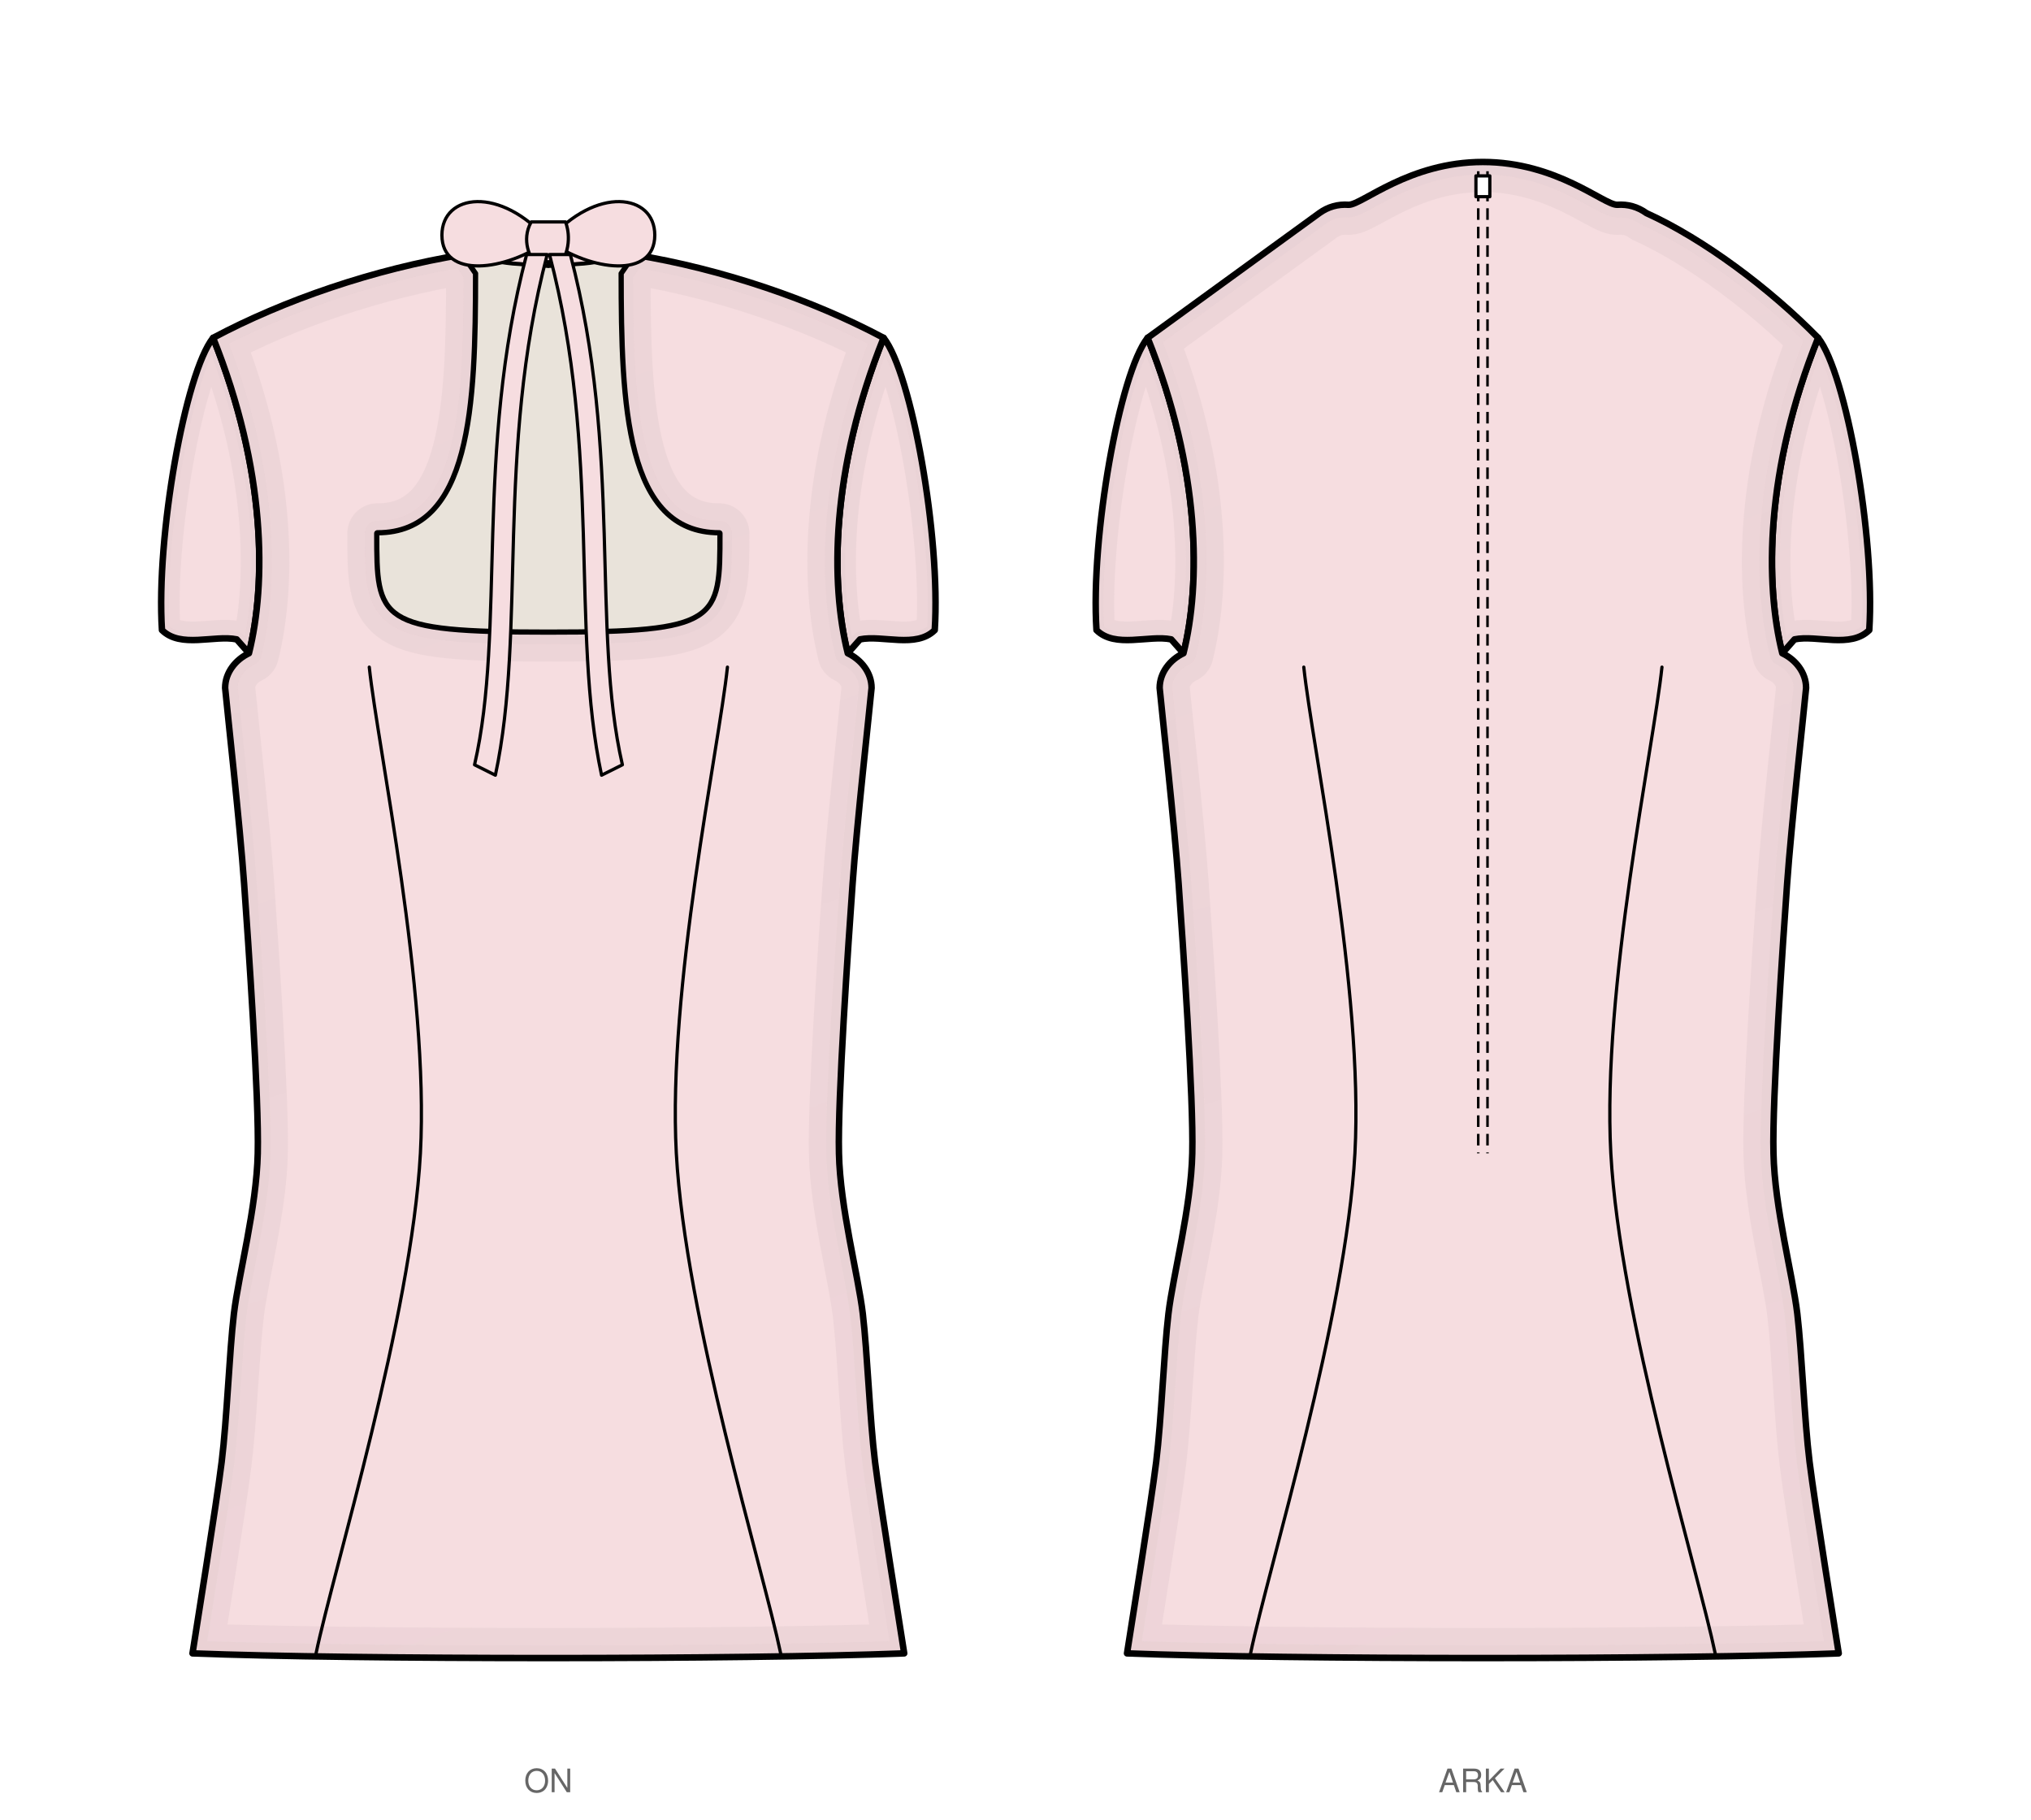
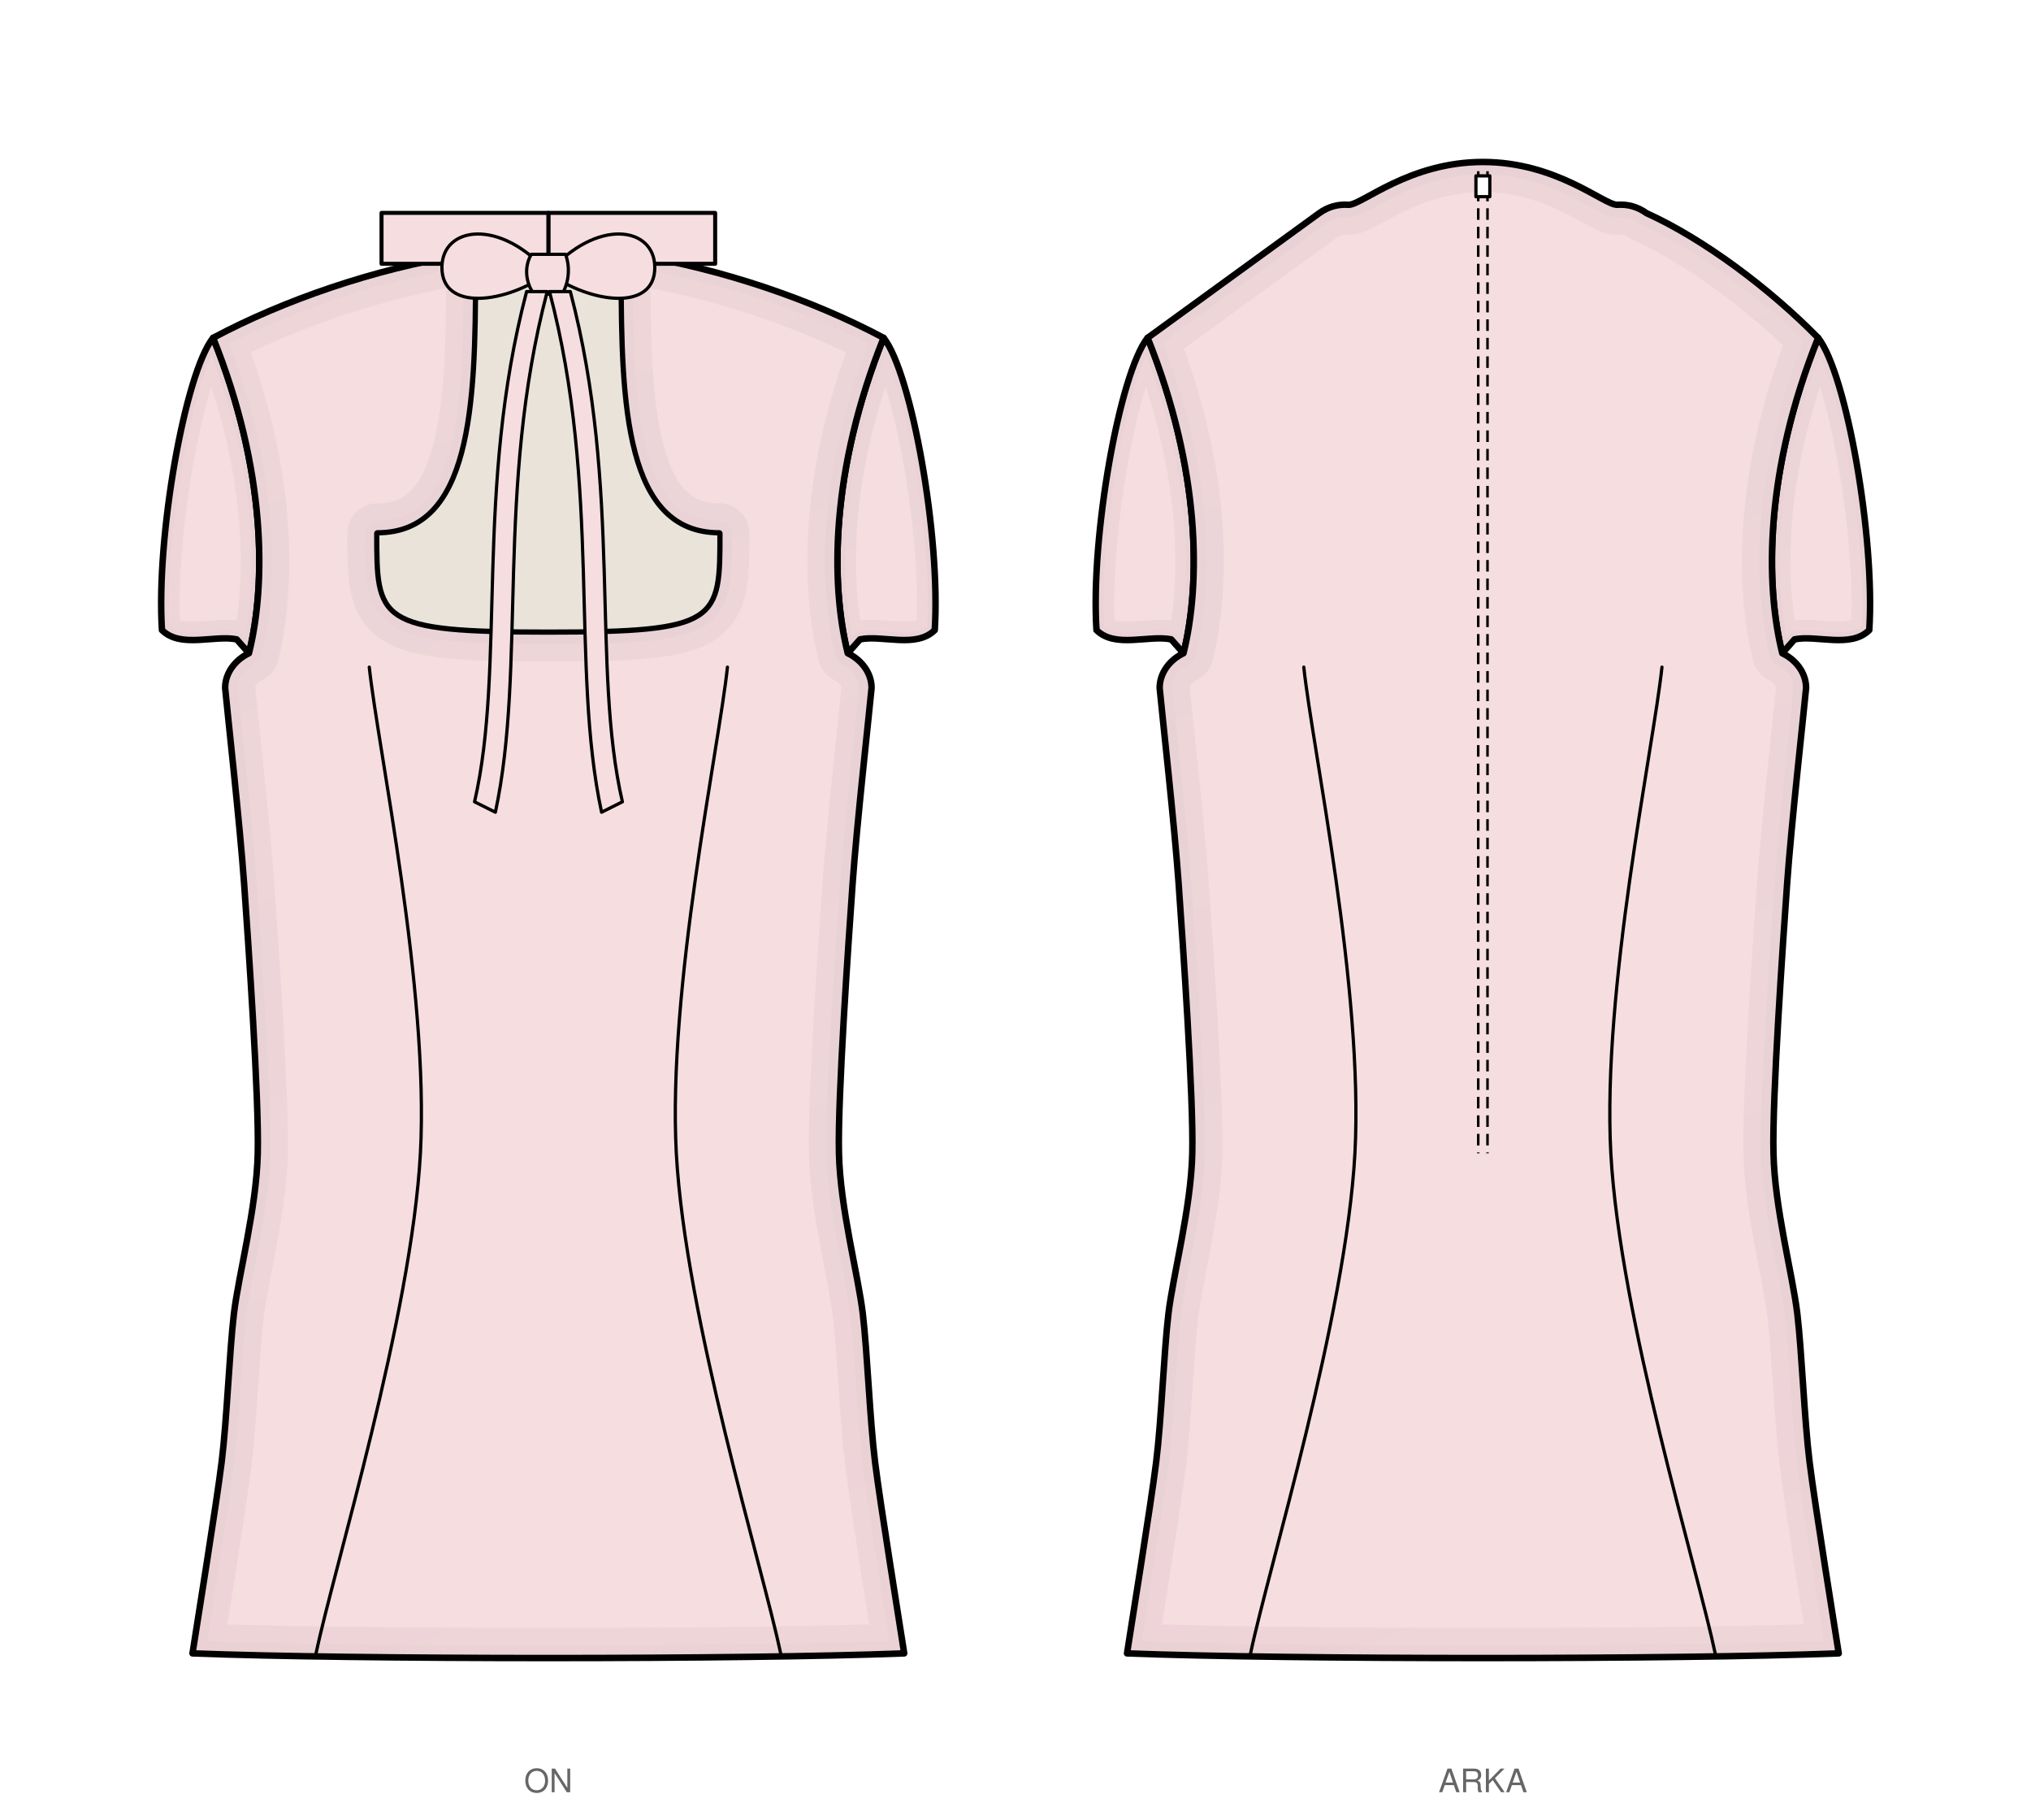
<svg xmlns="http://www.w3.org/2000/svg" viewBox="0 0 877.8 786.5" width="877.8mm" height="786.5mm" data-siluet="v1" data-kaynak="8966a923dc6435a486e2c2d478de082db27dd674b1f401feff889bd11e55f903">
  <rect width="877.8" height="786.5" fill="#fff" />
  <g transform="translate(237.0 84.0)" data-gorunum="on">
    <clipPath id="kp-kolRon-1">
      <path d="M 144.9 62.0 C 157.0 77.2 169.6 147.9 167.0 188.3 C 158.9 196.3 144.4 190.3 134.7 192.3 L 129.4 198.3 C 121.9 168.3 121.9 119.2 144.9 62.0 Z" />
    </clipPath>
    <path d="M 144.9 62.0 C 157.0 77.2 169.6 147.9 167.0 188.3 C 158.9 196.3 144.4 190.3 134.7 192.3 L 129.4 198.3 C 121.9 168.3 121.9 119.2 144.9 62.0 Z" fill="#f6dde0" stroke="none" />
    <linearGradient id="kp-kolRon-1-g" x1="0" y1="0" x2="0.35" y2="1">
      <stop offset="0" stop-color="#fff" stop-opacity="0" />
      <stop offset="0.45" stop-color="#fff" stop-opacity="0.35" />
      <stop offset="1" stop-color="#fff" stop-opacity="1" />
    </linearGradient>
    <mask id="kp-kolRon-1-m">
      <rect x="-9999" y="-9999" width="19998" height="19998" fill="url(#kp-kolRon-1-g)" />
    </mask>
    <g clip-path="url(#kp-kolRon-1)" mask="url(#kp-kolRon-1-m)">
      <path d="M 144.9 62.0 C 157.0 77.2 169.6 147.9 167.0 188.3 C 158.9 196.3 144.4 190.3 134.7 192.3 L 129.4 198.3 C 121.9 168.3 121.9 119.2 144.9 62.0 Z" fill="none" stroke="#d6c0c3" stroke-width="16" stroke-linejoin="round" stroke-linecap="round" opacity="0.50" />
      <path d="M 144.9 62.0 C 157.0 77.2 169.6 147.9 167.0 188.3 C 158.9 196.3 144.4 190.3 134.7 192.3 L 129.4 198.3 C 121.9 168.3 121.9 119.2 144.9 62.0 Z" fill="none" stroke="#d6c0c3" stroke-width="6.72" stroke-linejoin="round" stroke-linecap="round" opacity="0.40" />
    </g>
    <path d="M 144.9 62.0 C 157.0 77.2 169.6 147.9 167.0 188.3 C 158.9 196.3 144.4 190.3 134.7 192.3 L 129.4 198.3 C 121.9 168.3 121.9 119.2 144.9 62.0 Z" fill="none" stroke="#000" stroke-width="2.8" stroke-linejoin="round" stroke-linecap="round" />
    <clipPath id="kp-kolLon-2">
      <path d="M -144.9 62.0 C -157.0 77.2 -169.6 147.9 -167.0 188.3 C -158.9 196.3 -144.4 190.3 -134.7 192.3 L -129.4 198.3 C -121.9 168.3 -121.9 119.2 -144.9 62.0 Z" />
    </clipPath>
    <path d="M -144.9 62.0 C -157.0 77.2 -169.6 147.9 -167.0 188.3 C -158.9 196.3 -144.4 190.3 -134.7 192.3 L -129.4 198.3 C -121.9 168.3 -121.9 119.2 -144.9 62.0 Z" fill="#f6dde0" stroke="none" />
    <linearGradient id="kp-kolLon-2-g" x1="0" y1="0" x2="0.35" y2="1">
      <stop offset="0" stop-color="#fff" stop-opacity="0" />
      <stop offset="0.45" stop-color="#fff" stop-opacity="0.35" />
      <stop offset="1" stop-color="#fff" stop-opacity="1" />
    </linearGradient>
    <mask id="kp-kolLon-2-m">
      <rect x="-9999" y="-9999" width="19998" height="19998" fill="url(#kp-kolLon-2-g)" />
    </mask>
    <g clip-path="url(#kp-kolLon-2)" mask="url(#kp-kolLon-2-m)">
      <path d="M -144.9 62.0 C -157.0 77.2 -169.6 147.9 -167.0 188.3 C -158.9 196.3 -144.4 190.3 -134.7 192.3 L -129.4 198.3 C -121.9 168.3 -121.9 119.2 -144.9 62.0 Z" fill="none" stroke="#d6c0c3" stroke-width="16" stroke-linejoin="round" stroke-linecap="round" opacity="0.50" />
      <path d="M -144.9 62.0 C -157.0 77.2 -169.6 147.9 -167.0 188.3 C -158.9 196.3 -144.4 190.3 -134.7 192.3 L -129.4 198.3 C -121.9 168.3 -121.9 119.2 -144.9 62.0 Z" fill="none" stroke="#d6c0c3" stroke-width="6.72" stroke-linejoin="round" stroke-linecap="round" opacity="0.40" />
    </g>
    <path d="M -144.9 62.0 C -157.0 77.2 -169.6 147.9 -167.0 188.3 C -158.9 196.3 -144.4 190.3 -134.7 192.3 L -129.4 198.3 C -121.9 168.3 -121.9 119.2 -144.9 62.0 Z" fill="none" stroke="#000" stroke-width="2.8" stroke-linejoin="round" stroke-linecap="round" />
    <clipPath id="kp-govdeon-0">
      <path d="M 0.0 188.9 C 73.9 188.9 73.9 184.0 73.9 146.5 C 33.1 146.5 31.2 91.2 31.2 34.1 L 36.8 26.0 C 75.5 32.3 114.3 45.7 144.9 62.0 C 121.9 119.2 121.9 168.3 129.4 198.3 C 135.1 201.0 139.7 206.6 139.7 213.3 C 138.7 224.0 133.3 272.3 131.5 297.8 C 129.7 323.2 125.0 390.8 125.6 414.4 C 126.1 438.0 133.9 466.9 135.9 483.7 C 137.9 500.6 138.9 529.2 141.2 547.8 C 143.5 566.4 152.2 620.0 153.8 630.5 C 84.6 633.2 -84.6 633.2 -153.8 630.5 C -152.2 620.0 -143.5 566.4 -141.2 547.8 C -138.9 529.2 -137.9 500.6 -135.9 483.7 C -133.9 466.9 -126.1 438.0 -125.6 414.4 C -125.0 390.8 -129.7 323.2 -131.5 297.8 C -133.3 272.3 -138.7 224.0 -139.7 213.3 C -139.7 206.6 -135.1 201.0 -129.4 198.3 C -121.9 168.3 -121.9 119.2 -144.9 62.0 C -114.3 45.7 -75.5 32.3 -36.8 26.0 L -31.2 34.1 C -31.2 91.2 -33.1 146.5 -73.9 146.5 C -73.9 184.0 -73.9 188.9 0.0 188.9 Z" />
    </clipPath>
    <path d="M 0.0 188.9 C 73.9 188.9 73.9 184.0 73.9 146.5 C 33.1 146.5 31.2 91.2 31.2 34.1 L 36.8 26.0 C 75.5 32.3 114.3 45.7 144.9 62.0 C 121.9 119.2 121.9 168.3 129.4 198.3 C 135.1 201.0 139.7 206.6 139.7 213.3 C 138.7 224.0 133.3 272.3 131.5 297.8 C 129.7 323.2 125.0 390.8 125.6 414.4 C 126.1 438.0 133.9 466.9 135.9 483.7 C 137.9 500.6 138.9 529.2 141.2 547.8 C 143.5 566.4 152.2 620.0 153.8 630.5 C 84.6 633.2 -84.6 633.2 -153.8 630.5 C -152.2 620.0 -143.5 566.4 -141.2 547.8 C -138.9 529.2 -137.9 500.6 -135.9 483.7 C -133.9 466.9 -126.1 438.0 -125.6 414.4 C -125.0 390.8 -129.7 323.2 -131.5 297.8 C -133.3 272.3 -138.7 224.0 -139.7 213.3 C -139.7 206.6 -135.1 201.0 -129.4 198.3 C -121.9 168.3 -121.9 119.2 -144.9 62.0 C -114.3 45.7 -75.5 32.3 -36.8 26.0 L -31.2 34.1 C -31.2 91.2 -33.1 146.5 -73.9 146.5 C -73.9 184.0 -73.9 188.9 0.0 188.9 Z" fill="#f6dde0" stroke="none" />
    <linearGradient id="kp-govdeon-0-g" x1="0" y1="0" x2="0.35" y2="1">
      <stop offset="0" stop-color="#fff" stop-opacity="0" />
      <stop offset="0.45" stop-color="#fff" stop-opacity="0.35" />
      <stop offset="1" stop-color="#fff" stop-opacity="1" />
    </linearGradient>
    <mask id="kp-govdeon-0-m">
      <rect x="-9999" y="-9999" width="19998" height="19998" fill="url(#kp-govdeon-0-g)" />
    </mask>
    <g clip-path="url(#kp-govdeon-0)" mask="url(#kp-govdeon-0-m)">
      <path d="M 0.0 188.9 C 73.9 188.9 73.9 184.0 73.9 146.5 C 33.1 146.5 31.2 91.2 31.2 34.1 L 36.8 26.0 C 75.5 32.3 114.3 45.7 144.9 62.0 C 121.9 119.2 121.9 168.3 129.4 198.3 C 135.1 201.0 139.7 206.6 139.7 213.3 C 138.7 224.0 133.3 272.3 131.5 297.8 C 129.7 323.2 125.0 390.8 125.6 414.4 C 126.1 438.0 133.9 466.9 135.9 483.7 C 137.9 500.6 138.9 529.2 141.2 547.8 C 143.5 566.4 152.2 620.0 153.8 630.5 C 84.6 633.2 -84.6 633.2 -153.8 630.5 C -152.2 620.0 -143.5 566.4 -141.2 547.8 C -138.9 529.2 -137.9 500.6 -135.9 483.7 C -133.9 466.9 -126.1 438.0 -125.6 414.4 C -125.0 390.8 -129.7 323.2 -131.5 297.8 C -133.3 272.3 -138.7 224.0 -139.7 213.3 C -139.7 206.6 -135.1 201.0 -129.4 198.3 C -121.9 168.3 -121.9 119.2 -144.9 62.0 C -114.3 45.7 -75.5 32.3 -36.8 26.0 L -31.2 34.1 C -31.2 91.2 -33.1 146.5 -73.9 146.5 C -73.9 184.0 -73.9 188.9 0.0 188.9 Z" fill="none" stroke="#d6c0c3" stroke-width="26" stroke-linejoin="round" stroke-linecap="round" opacity="0.50" />
      <path d="M 0.0 188.9 C 73.9 188.9 73.9 184.0 73.9 146.5 C 33.1 146.5 31.2 91.2 31.2 34.1 L 36.8 26.0 C 75.5 32.3 114.3 45.7 144.9 62.0 C 121.9 119.2 121.9 168.3 129.4 198.3 C 135.1 201.0 139.7 206.6 139.7 213.3 C 138.7 224.0 133.3 272.3 131.5 297.8 C 129.7 323.2 125.0 390.8 125.6 414.4 C 126.1 438.0 133.9 466.9 135.9 483.7 C 137.9 500.6 138.9 529.2 141.2 547.8 C 143.5 566.4 152.2 620.0 153.8 630.5 C 84.6 633.2 -84.6 633.2 -153.8 630.5 C -152.2 620.0 -143.5 566.4 -141.2 547.8 C -138.9 529.2 -137.9 500.6 -135.9 483.7 C -133.9 466.9 -126.1 438.0 -125.6 414.4 C -125.0 390.8 -129.7 323.2 -131.5 297.8 C -133.3 272.3 -138.7 224.0 -139.7 213.3 C -139.7 206.6 -135.1 201.0 -129.4 198.3 C -121.9 168.3 -121.9 119.2 -144.9 62.0 C -114.3 45.7 -75.5 32.3 -36.8 26.0 L -31.2 34.1 C -31.2 91.2 -33.1 146.5 -73.9 146.5 C -73.9 184.0 -73.9 188.9 0.0 188.9 Z" fill="none" stroke="#d6c0c3" stroke-width="10.92" stroke-linejoin="round" stroke-linecap="round" opacity="0.40" />
    </g>
    <path d="M 0.0 188.9 C 73.9 188.9 73.9 184.0 73.9 146.5 C 33.1 146.5 31.2 91.2 31.2 34.1 L 36.8 26.0 C 75.5 32.3 114.3 45.7 144.9 62.0 C 121.9 119.2 121.9 168.3 129.4 198.3 C 135.1 201.0 139.7 206.6 139.7 213.3 C 138.7 224.0 133.3 272.3 131.5 297.8 C 129.7 323.2 125.0 390.8 125.6 414.4 C 126.1 438.0 133.9 466.9 135.9 483.7 C 137.9 500.6 138.9 529.2 141.2 547.8 C 143.5 566.4 152.2 620.0 153.8 630.5 C 84.6 633.2 -84.6 633.2 -153.8 630.5 C -152.2 620.0 -143.5 566.4 -141.2 547.8 C -138.9 529.2 -137.9 500.6 -135.9 483.7 C -133.9 466.9 -126.1 438.0 -125.6 414.4 C -125.0 390.8 -129.7 323.2 -131.5 297.8 C -133.3 272.3 -138.7 224.0 -139.7 213.3 C -139.7 206.6 -135.1 201.0 -129.4 198.3 C -121.9 168.3 -121.9 119.2 -144.9 62.0 C -114.3 45.7 -75.5 32.3 -36.8 26.0 L -31.2 34.1 C -31.2 91.2 -33.1 146.5 -73.9 146.5 C -73.9 184.0 -73.9 188.9 0.0 188.9 Z" fill="none" stroke="#000" stroke-width="2.8" stroke-linejoin="round" stroke-linecap="round" />
    <path d="M 0.0 188.9 C 73.9 188.9 73.9 184.0 73.9 146.5 C 33.1 146.5 31.2 91.2 31.2 34.1 L 36.8 26.0 L -36.8 26.0 L -31.2 34.1 C -31.2 91.2 -33.1 146.5 -73.9 146.5 C -73.9 184.0 -73.9 188.9 0.0 188.9 Z" fill="#e9e3da" stroke="#000" stroke-width="1.736" stroke-linejoin="round" stroke-linecap="round" />
    <path d="M 77.4 204.3 C 73.7 239.3 51.5 343.4 55.3 414.4 C 59.2 485.4 92.9 594.5 100.4 630.5" fill="none" stroke="#000" stroke-width="1.4" stroke-linecap="round" />
    <path d="M -77.4 204.3 C -73.7 239.3 -51.5 343.4 -55.3 414.4 C -59.2 485.4 -92.9 594.5 -100.4 630.5" fill="none" stroke="#000" stroke-width="1.4" stroke-linecap="round" />
-     <path d="M 0.0 30.9 L 3.2 30.8 L 6.3 30.6 L 9.4 30.4 L 12.3 30.1 L 15.2 29.9 L 17.9 29.6 L 20.6 29.2 L 23.2 28.9 L 25.7 28.5 L 28.1 28.0 L 30.4 27.6 L 32.6 27.1 L 34.7 26.6 L 36.8 26.0 L 32.9 12.5 L 31.2 13.0 L 29.4 13.5 L 27.5 13.9 L 25.5 14.3 L 23.3 14.7 L 21.1 15.0 L 18.7 15.4 L 16.3 15.7 L 13.7 15.9 L 11.1 16.2 L 8.3 16.4 L 5.5 16.6 L 2.5 16.8 L -0.5 16.9 Z" fill="#f6dde0" stroke="#000" stroke-width="1.736" stroke-linejoin="round" stroke-linecap="round" />
-     <path d="M 0.0 30.9 L -3.2 30.8 L -6.3 30.6 L -9.4 30.4 L -12.3 30.1 L -15.2 29.9 L -17.9 29.6 L -20.6 29.2 L -23.2 28.9 L -25.7 28.5 L -28.1 28.0 L -30.4 27.6 L -32.6 27.1 L -34.7 26.6 L -36.8 26.0 L -32.9 12.5 L -31.2 13.0 L -29.4 13.5 L -27.5 13.9 L -25.5 14.3 L -23.3 14.7 L -21.1 15.0 L -18.7 15.4 L -16.3 15.7 L -13.7 15.9 L -11.1 16.2 L -8.3 16.4 L -5.5 16.6 L -2.5 16.8 L 0.5 16.9 Z" fill="#f6dde0" stroke="#000" stroke-width="1.736" stroke-linejoin="round" stroke-linecap="round" />
-     <path d="M 0.0 20.0 C -20.7 -3.9 -46.0 -0.3 -46.0 17.6 C -46.0 36.7 -18.4 33.2 0.0 20.0 Z M 0.0 20.0 C 20.7 -3.9 46.0 -0.3 46.0 17.6 C 46.0 36.7 18.4 33.2 0.0 20.0 Z" fill="#f6dde0" stroke="#000" stroke-width="1.4" stroke-linecap="round" stroke-linejoin="round" />
-     <path d="M -7.4 11.9 C -12.0 20.0 -7.4 28.1 -6.0 29.1 L 6.0 29.1 C 11.0 20.0 7.4 11.9 7.4 11.9 Z" fill="#f6dde0" stroke="#000" stroke-width="1.4" stroke-linecap="round" stroke-linejoin="round" />
-     <path d="M -0.5 26.0 C -22.9 111.5 -9.4 188.0 -22.9 251.0 L -31.9 246.5 C -18.4 188.0 -31.9 111.5 -9.4 26.0 Z" fill="#f6dde0" stroke="#000" stroke-width="1.4" stroke-linejoin="round" stroke-linecap="round" />
-     <path d="M 0.5 26.0 C 23.0 111.5 9.5 188.0 23.0 251.0 L 32.0 246.5 C 18.5 188.0 32.0 111.5 9.5 26.0 Z" fill="#f6dde0" stroke="#000" stroke-width="1.4" stroke-linejoin="round" stroke-linecap="round" />
+     <path d="M 0.0 30.0 L 6.3 30.0 L 12.4 30.0 L 18.4 30.0 L 24.1 30.0 L 29.7 30.0 L 35.1 30.0 L 40.4 30.0 L 45.4 30.0 L 50.3 30.0 L 55.0 30.0 L 59.6 30.0 L 63.9 30.0 L 68.1 30.0 L 72.1 30.0 L 72.1 8.0 L 68.1 8.0 L 63.9 8.0 L 59.6 8.0 L 55.0 8.0 L 50.3 8.0 L 45.4 8.0 L 40.4 8.0 L 35.1 8.0 L 29.7 8.0 L 24.1 8.0 L 18.4 8.0 L 12.4 8.0 L 6.3 8.0 L 0.0 8.0 Z" fill="#f6dde0" stroke="#000" stroke-width="1.736" stroke-linejoin="round" stroke-linecap="round" />
+     <path d="M 0.0 30.0 L -6.3 30.0 L -12.4 30.0 L -18.4 30.0 L -24.1 30.0 L -29.7 30.0 L -35.1 30.0 L -40.4 30.0 L -45.4 30.0 L -50.3 30.0 L -55.0 30.0 L -59.6 30.0 L -63.9 30.0 L -68.1 30.0 L -72.1 30.0 L -72.1 8.0 L -68.1 8.0 L -63.9 8.0 L -59.6 8.0 L -55.0 8.0 L -50.3 8.0 L -45.4 8.0 L -40.4 8.0 L -35.1 8.0 L -29.7 8.0 L -24.1 8.0 L -18.4 8.0 L -12.4 8.0 L -6.3 8.0 L 0.0 8.0 Z" fill="#f6dde0" stroke="#000" stroke-width="1.736" stroke-linejoin="round" stroke-linecap="round" />
+     <path d="M 0.0 34.0 C -20.7 10.1 -46.0 13.7 -46.0 31.6 C -46.0 50.7 -18.4 47.2 0.0 34.0 Z M 0.0 34.0 C 20.7 10.1 46.0 13.7 46.0 31.6 C 46.0 50.7 18.4 47.2 0.0 34.0 Z" fill="#f6dde0" stroke="#000" stroke-width="1.4" stroke-linecap="round" stroke-linejoin="round" />
+     <path d="M -7.4 25.9 C -12.0 34.0 -7.4 42.1 -6.0 43.1 L 6.0 43.1 C 11.0 34.0 7.4 25.9 7.4 25.9 Z" fill="#f6dde0" stroke="#000" stroke-width="1.4" stroke-linecap="round" stroke-linejoin="round" />
+     <path d="M -0.5 42.0 C -22.9 127.5 -9.4 204.0 -22.9 267.0 L -31.9 262.5 C -18.4 204.0 -31.9 127.5 -9.4 42.0 Z" fill="#f6dde0" stroke="#000" stroke-width="1.4" stroke-linejoin="round" stroke-linecap="round" />
+     <path d="M 0.5 42.0 C 23.0 127.5 9.5 204.0 23.0 267.0 L 32.0 262.5 C 18.5 204.0 32.0 127.5 9.5 42.0 Z" fill="#f6dde0" stroke="#000" stroke-width="1.4" stroke-linejoin="round" stroke-linecap="round" />
  </g>
  <text x="237.0" y="774.5" font-family="Helvetica, Arial, sans-serif" font-size="14" text-anchor="middle" fill="#666">ON</text>
  <g transform="translate(640.9 84.0)" data-gorunum="arka">
    <clipPath id="kp-kolRarka-4">
      <path d="M 144.9 62.0 C 157.0 77.2 169.6 147.9 167.0 188.3 C 158.9 196.3 144.4 190.3 134.7 192.3 L 129.4 198.3 C 121.9 168.3 121.9 119.2 144.9 62.0 Z" />
    </clipPath>
    <path d="M 144.9 62.0 C 157.0 77.2 169.6 147.9 167.0 188.3 C 158.9 196.3 144.4 190.3 134.7 192.3 L 129.4 198.3 C 121.9 168.3 121.9 119.2 144.9 62.0 Z" fill="#f6dde0" stroke="none" />
    <linearGradient id="kp-kolRarka-4-g" x1="0" y1="0" x2="0.35" y2="1">
      <stop offset="0" stop-color="#fff" stop-opacity="0" />
      <stop offset="0.45" stop-color="#fff" stop-opacity="0.35" />
      <stop offset="1" stop-color="#fff" stop-opacity="1" />
    </linearGradient>
    <mask id="kp-kolRarka-4-m">
      <rect x="-9999" y="-9999" width="19998" height="19998" fill="url(#kp-kolRarka-4-g)" />
    </mask>
    <g clip-path="url(#kp-kolRarka-4)" mask="url(#kp-kolRarka-4-m)">
      <path d="M 144.9 62.0 C 157.0 77.2 169.6 147.9 167.0 188.3 C 158.9 196.3 144.4 190.3 134.7 192.3 L 129.4 198.3 C 121.9 168.3 121.9 119.2 144.9 62.0 Z" fill="none" stroke="#d6c0c3" stroke-width="16" stroke-linejoin="round" stroke-linecap="round" opacity="0.50" />
      <path d="M 144.9 62.0 C 157.0 77.2 169.6 147.9 167.0 188.3 C 158.9 196.3 144.4 190.3 134.7 192.3 L 129.4 198.3 C 121.9 168.3 121.9 119.2 144.9 62.0 Z" fill="none" stroke="#d6c0c3" stroke-width="6.72" stroke-linejoin="round" stroke-linecap="round" opacity="0.40" />
    </g>
    <path d="M 144.9 62.0 C 157.0 77.2 169.6 147.9 167.0 188.3 C 158.9 196.3 144.4 190.3 134.7 192.3 L 129.4 198.3 C 121.9 168.3 121.9 119.2 144.9 62.0 Z" fill="none" stroke="#000" stroke-width="2.8" stroke-linejoin="round" stroke-linecap="round" />
    <clipPath id="kp-kolLarka-5">
      <path d="M -144.9 62.0 C -157.0 77.2 -169.6 147.9 -167.0 188.3 C -158.9 196.3 -144.4 190.3 -134.7 192.3 L -129.4 198.3 C -121.9 168.3 -121.9 119.2 -144.9 62.0 Z" />
    </clipPath>
    <path d="M -144.9 62.0 C -157.0 77.2 -169.6 147.9 -167.0 188.3 C -158.9 196.3 -144.4 190.3 -134.7 192.3 L -129.4 198.3 C -121.9 168.3 -121.9 119.2 -144.9 62.0 Z" fill="#f6dde0" stroke="none" />
    <linearGradient id="kp-kolLarka-5-g" x1="0" y1="0" x2="0.35" y2="1">
      <stop offset="0" stop-color="#fff" stop-opacity="0" />
      <stop offset="0.45" stop-color="#fff" stop-opacity="0.35" />
      <stop offset="1" stop-color="#fff" stop-opacity="1" />
    </linearGradient>
    <mask id="kp-kolLarka-5-m">
      <rect x="-9999" y="-9999" width="19998" height="19998" fill="url(#kp-kolLarka-5-g)" />
    </mask>
    <g clip-path="url(#kp-kolLarka-5)" mask="url(#kp-kolLarka-5-m)">
      <path d="M -144.9 62.0 C -157.0 77.2 -169.6 147.9 -167.0 188.3 C -158.9 196.3 -144.4 190.3 -134.7 192.3 L -129.4 198.3 C -121.9 168.3 -121.9 119.2 -144.9 62.0 Z" fill="none" stroke="#d6c0c3" stroke-width="16" stroke-linejoin="round" stroke-linecap="round" opacity="0.50" />
      <path d="M -144.9 62.0 C -157.0 77.2 -169.6 147.9 -167.0 188.3 C -158.9 196.3 -144.4 190.3 -134.7 192.3 L -129.4 198.3 C -121.9 168.3 -121.9 119.2 -144.9 62.0 Z" fill="none" stroke="#d6c0c3" stroke-width="6.72" stroke-linejoin="round" stroke-linecap="round" opacity="0.40" />
    </g>
    <path d="M -144.9 62.0 C -157.0 77.2 -169.6 147.9 -167.0 188.3 C -158.9 196.3 -144.4 190.3 -134.7 192.3 L -129.4 198.3 C -121.9 168.3 -121.9 119.2 -144.9 62.0 Z" fill="none" stroke="#000" stroke-width="2.8" stroke-linejoin="round" stroke-linecap="round" />
    <clipPath id="kp-govdearka-3">
      <path d="M 0.0 -14.0 C 31.9 -14.0 52.2 4.5 58.0 4.5 Q 65.0 4.0 70.7 8.1 C 95.4 19.3 123.9 40.6 144.9 62.0 C 121.9 119.2 121.9 168.3 129.4 198.3 C 135.1 201.0 139.7 206.6 139.7 213.3 C 138.7 224.0 133.3 272.3 131.5 297.8 C 129.7 323.2 125.0 390.8 125.6 414.4 C 126.1 438.0 133.9 466.9 135.9 483.7 C 137.9 500.6 138.9 529.2 141.2 547.8 C 143.5 566.4 152.2 620.0 153.8 630.5 C 84.6 633.2 -84.6 633.2 -153.8 630.5 C -152.2 620.0 -143.5 566.4 -141.2 547.8 C -138.9 529.2 -137.9 500.6 -135.9 483.7 C -133.9 466.9 -126.1 438.0 -125.6 414.4 C -125.0 390.8 -129.7 323.2 -131.5 297.8 C -133.3 272.3 -138.7 224.0 -139.7 213.3 C -139.7 206.6 -135.1 201.0 -129.4 198.3 C -121.9 168.3 -121.9 119.2 -144.9 62.0 L -70.7 8.1 Q -65.0 4.0 -58.0 4.5 C -52.2 4.5 -31.9 -14.0 0.0 -14.0 Z" />
    </clipPath>
    <path d="M 0.0 -14.0 C 31.9 -14.0 52.2 4.5 58.0 4.5 Q 65.0 4.0 70.7 8.1 C 95.4 19.3 123.9 40.6 144.9 62.0 C 121.9 119.2 121.9 168.3 129.4 198.3 C 135.1 201.0 139.7 206.6 139.7 213.3 C 138.7 224.0 133.3 272.3 131.5 297.8 C 129.7 323.2 125.0 390.8 125.6 414.4 C 126.1 438.0 133.9 466.9 135.9 483.7 C 137.9 500.6 138.9 529.2 141.2 547.8 C 143.5 566.4 152.2 620.0 153.8 630.5 C 84.6 633.2 -84.6 633.2 -153.8 630.5 C -152.2 620.0 -143.5 566.4 -141.2 547.8 C -138.9 529.2 -137.9 500.6 -135.9 483.7 C -133.9 466.9 -126.1 438.0 -125.6 414.4 C -125.0 390.8 -129.7 323.2 -131.5 297.8 C -133.3 272.3 -138.7 224.0 -139.7 213.3 C -139.7 206.6 -135.1 201.0 -129.4 198.3 C -121.9 168.3 -121.9 119.2 -144.9 62.0 L -70.7 8.1 Q -65.0 4.0 -58.0 4.5 C -52.2 4.5 -31.9 -14.0 0.0 -14.0 Z" fill="#f6dde0" stroke="none" />
    <linearGradient id="kp-govdearka-3-g" x1="0" y1="0" x2="0.35" y2="1">
      <stop offset="0" stop-color="#fff" stop-opacity="0" />
      <stop offset="0.45" stop-color="#fff" stop-opacity="0.35" />
      <stop offset="1" stop-color="#fff" stop-opacity="1" />
    </linearGradient>
    <mask id="kp-govdearka-3-m">
      <rect x="-9999" y="-9999" width="19998" height="19998" fill="url(#kp-govdearka-3-g)" />
    </mask>
    <g clip-path="url(#kp-govdearka-3)" mask="url(#kp-govdearka-3-m)">
      <path d="M 0.0 -14.0 C 31.9 -14.0 52.2 4.5 58.0 4.5 Q 65.0 4.0 70.7 8.1 C 95.4 19.3 123.9 40.6 144.9 62.0 C 121.9 119.2 121.9 168.3 129.4 198.3 C 135.1 201.0 139.7 206.6 139.7 213.3 C 138.7 224.0 133.3 272.3 131.5 297.8 C 129.7 323.2 125.0 390.8 125.6 414.4 C 126.1 438.0 133.9 466.9 135.9 483.7 C 137.9 500.6 138.9 529.2 141.2 547.8 C 143.5 566.4 152.2 620.0 153.8 630.5 C 84.6 633.2 -84.6 633.2 -153.8 630.5 C -152.2 620.0 -143.5 566.4 -141.2 547.8 C -138.9 529.2 -137.9 500.6 -135.9 483.7 C -133.9 466.9 -126.1 438.0 -125.6 414.4 C -125.0 390.8 -129.7 323.2 -131.5 297.8 C -133.3 272.3 -138.7 224.0 -139.7 213.3 C -139.7 206.6 -135.1 201.0 -129.4 198.3 C -121.9 168.3 -121.9 119.2 -144.9 62.0 L -70.7 8.1 Q -65.0 4.0 -58.0 4.5 C -52.2 4.5 -31.9 -14.0 0.0 -14.0 Z" fill="none" stroke="#d6c0c3" stroke-width="26" stroke-linejoin="round" stroke-linecap="round" opacity="0.50" />
      <path d="M 0.0 -14.0 C 31.9 -14.0 52.2 4.5 58.0 4.5 Q 65.0 4.0 70.7 8.1 C 95.4 19.3 123.9 40.6 144.9 62.0 C 121.9 119.2 121.9 168.3 129.4 198.3 C 135.1 201.0 139.7 206.6 139.7 213.3 C 138.7 224.0 133.3 272.3 131.5 297.8 C 129.7 323.2 125.0 390.8 125.6 414.4 C 126.1 438.0 133.9 466.9 135.9 483.7 C 137.9 500.6 138.9 529.2 141.2 547.8 C 143.5 566.4 152.2 620.0 153.8 630.5 C 84.6 633.2 -84.6 633.2 -153.8 630.5 C -152.2 620.0 -143.5 566.4 -141.2 547.8 C -138.9 529.2 -137.9 500.6 -135.9 483.7 C -133.9 466.9 -126.1 438.0 -125.6 414.4 C -125.0 390.8 -129.7 323.2 -131.5 297.8 C -133.3 272.3 -138.7 224.0 -139.7 213.3 C -139.7 206.6 -135.1 201.0 -129.4 198.3 C -121.9 168.3 -121.9 119.2 -144.9 62.0 L -70.7 8.1 Q -65.0 4.0 -58.0 4.5 C -52.2 4.5 -31.9 -14.0 0.0 -14.0 Z" fill="none" stroke="#d6c0c3" stroke-width="10.92" stroke-linejoin="round" stroke-linecap="round" opacity="0.40" />
    </g>
    <path d="M 0.0 -14.0 C 31.9 -14.0 52.2 4.5 58.0 4.5 Q 65.0 4.0 70.7 8.1 C 95.4 19.3 123.9 40.6 144.9 62.0 C 121.9 119.2 121.9 168.3 129.4 198.3 C 135.1 201.0 139.7 206.6 139.7 213.3 C 138.7 224.0 133.3 272.3 131.5 297.8 C 129.7 323.2 125.0 390.8 125.6 414.4 C 126.1 438.0 133.9 466.9 135.9 483.7 C 137.9 500.6 138.9 529.2 141.2 547.8 C 143.5 566.4 152.2 620.0 153.8 630.5 C 84.6 633.2 -84.6 633.2 -153.8 630.5 C -152.2 620.0 -143.5 566.4 -141.2 547.8 C -138.9 529.2 -137.9 500.6 -135.9 483.7 C -133.9 466.9 -126.1 438.0 -125.6 414.4 C -125.0 390.8 -129.7 323.2 -131.5 297.8 C -133.3 272.3 -138.7 224.0 -139.7 213.3 C -139.7 206.6 -135.1 201.0 -129.4 198.3 C -121.9 168.3 -121.9 119.2 -144.9 62.0 L -70.7 8.1 Q -65.0 4.0 -58.0 4.5 C -52.2 4.5 -31.9 -14.0 0.0 -14.0 Z" fill="none" stroke="#000" stroke-width="2.8" stroke-linejoin="round" stroke-linecap="round" />
    <path d="M -2.0 -10.0 L -2.0 414.4 M 2.0 -10.0 L 2.0 414.4" fill="none" stroke="#000" stroke-width="1.1" stroke-dasharray="5,3" />
    <rect x="-3.0" y="-8.0" width="6" height="9" fill="#fff" stroke="#000" stroke-width="1.4" stroke-linecap="round" stroke-linejoin="round" />
    <path d="M 77.4 204.3 C 73.7 239.3 51.5 343.4 55.3 414.4 C 59.2 485.4 92.9 594.5 100.4 630.5" fill="none" stroke="#000" stroke-width="1.4" stroke-linecap="round" />
    <path d="M -77.4 204.3 C -73.7 239.3 -51.5 343.4 -55.3 414.4 C -59.2 485.4 -92.9 594.5 -100.4 630.5" fill="none" stroke="#000" stroke-width="1.4" stroke-linecap="round" />
  </g>
  <text x="640.9" y="774.5" font-family="Helvetica, Arial, sans-serif" font-size="14" text-anchor="middle" fill="#666">ARKA</text>
</svg>
